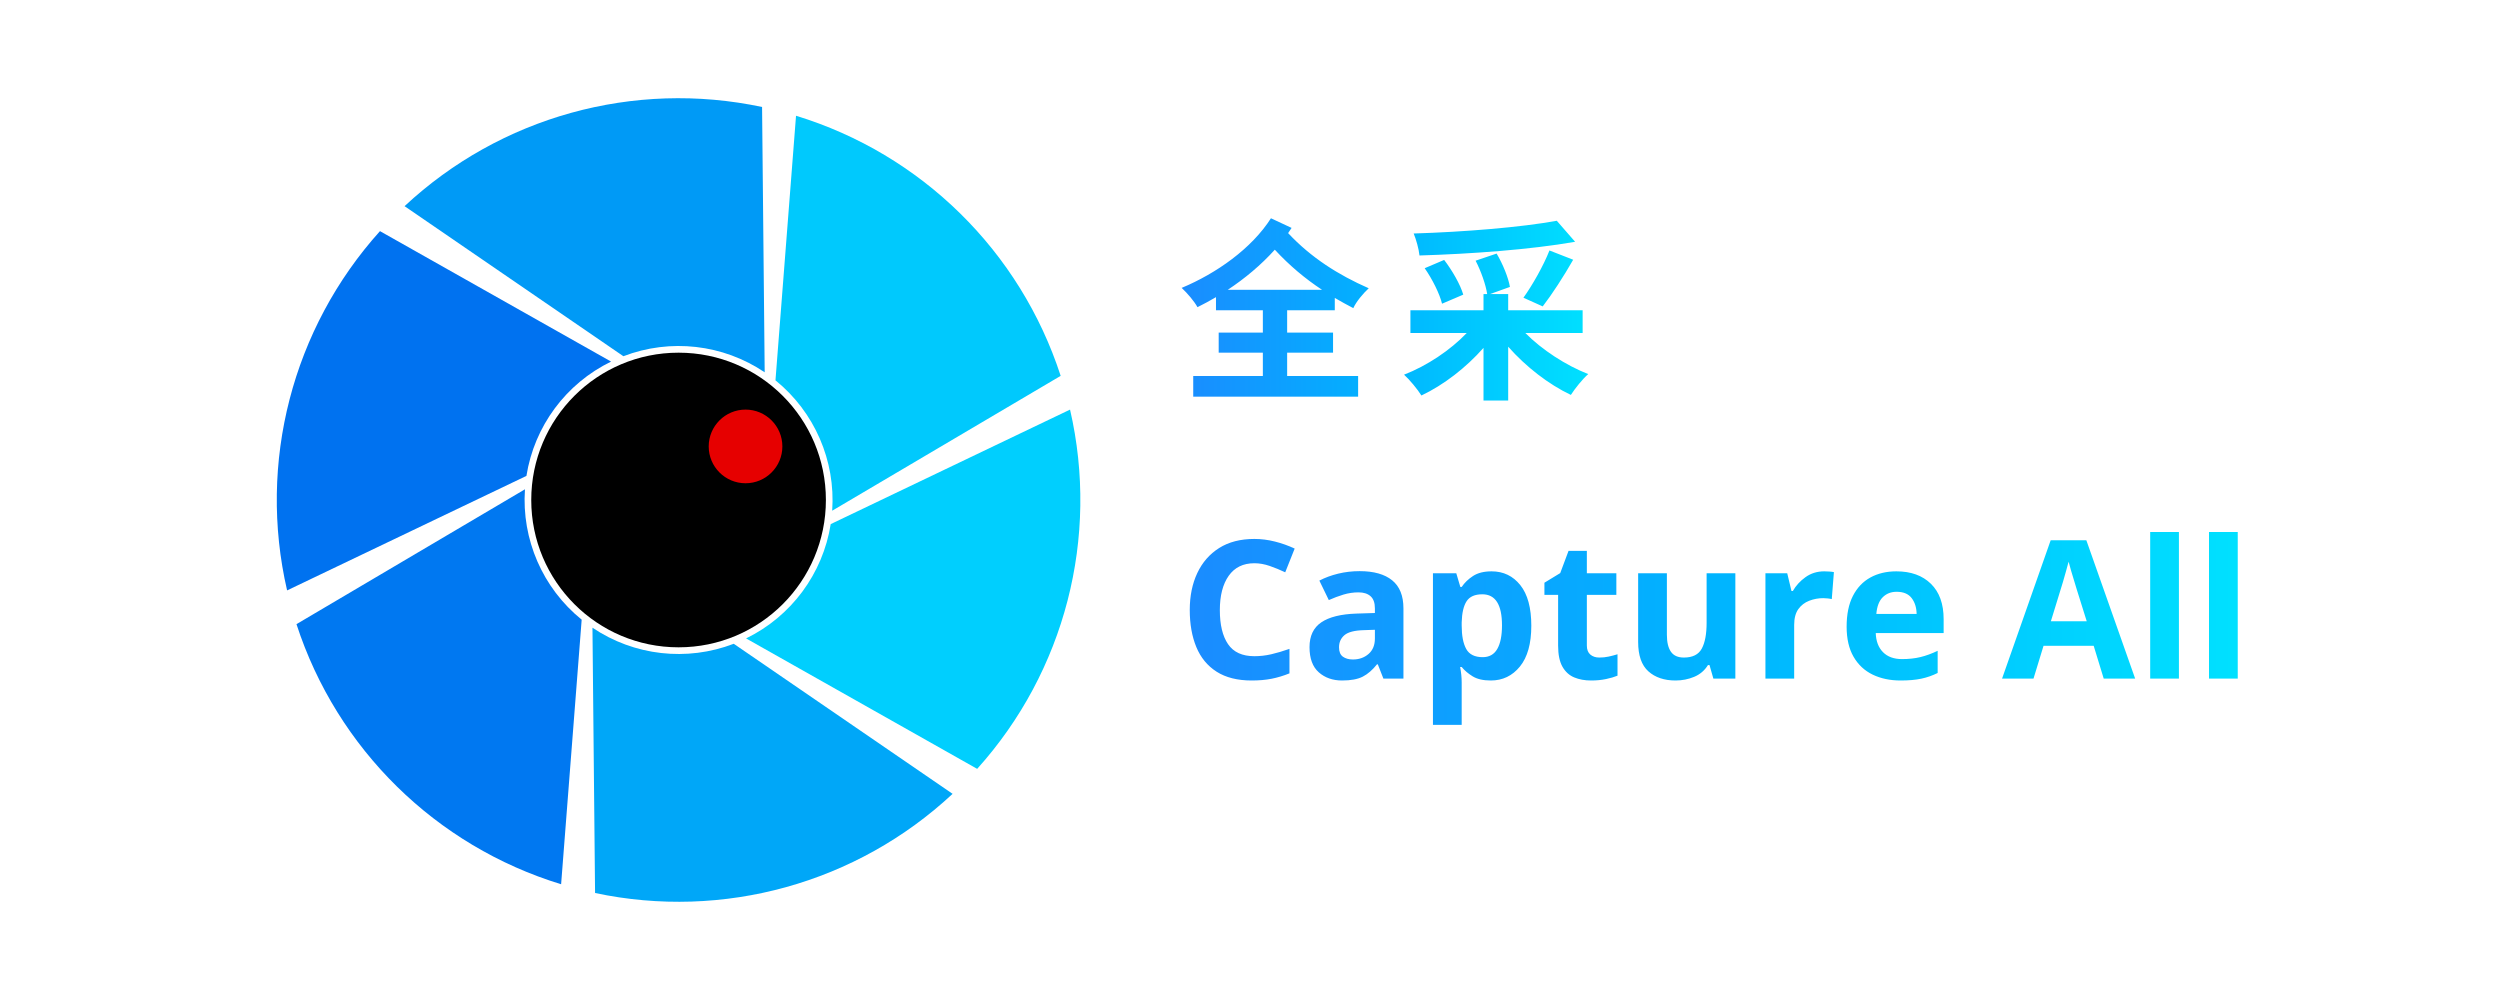
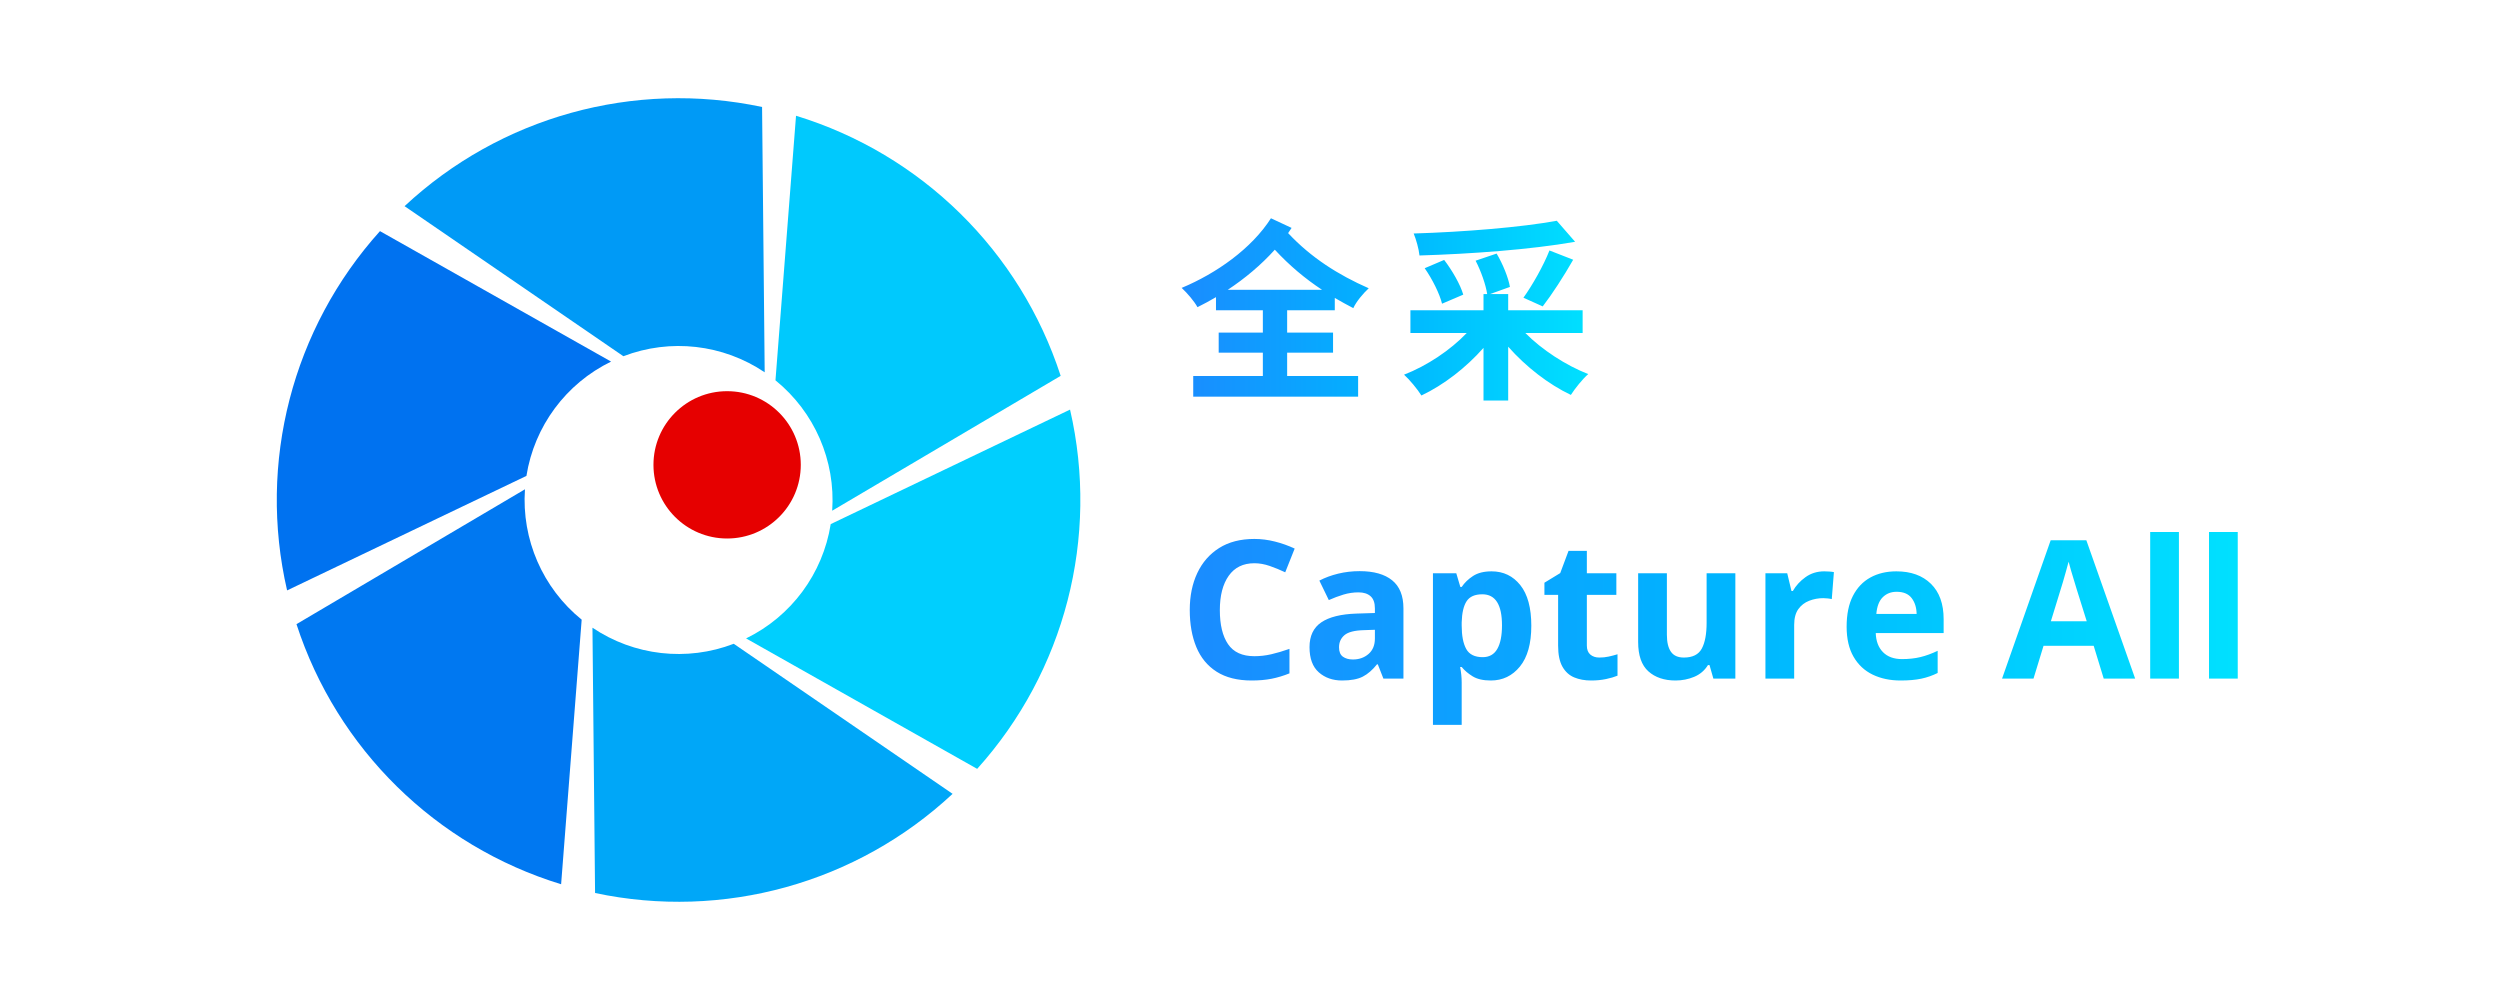
<svg xmlns="http://www.w3.org/2000/svg" width="1400" height="560" viewBox="0 0 1400 560" role="img" aria-label="Capture All 全采">
  <defs>
    <linearGradient id="text" x1="0" y1="0" x2="1" y2="0">
      <stop offset="0%" stop-color="#1a8cff" />
      <stop offset="50%" stop-color="#00b4ff" />
      <stop offset="100%" stop-color="#00e0ff" />
    </linearGradient>
  </defs>
  <g transform="translate(700,280)">
    <g transform="translate(-560,-240)">
      <g transform="scale(3.75)">
        <path fill="#00c9fd" d="M 121.06,45.46 A 60,60 0 0 0 81.54,6.62 L 78.47,46.13 A 23,23 0 0 1 86.94,65.60 Z" />
        <path fill="#009af6" d="M 76.47,5.31 A 60,60 0 0 0 23.08,20.12 L 55.76,42.53 A 23,23 0 0 1 76.86,44.93 Z" />
        <path fill="#0072f0" d="M 19.41,23.85 A 60,60 0 0 0 5.54,77.50 L 41.28,60.40 A 23,23 0 0 1 53.92,43.33 Z" />
        <path fill="#0078f1" d="M 6.94,82.54 A 60,60 0 0 0 46.46,121.38 L 49.53,81.87 A 23,23 0 0 1 41.06,62.40 Z" />
        <path fill="#00a7f8" d="M 51.53,122.69 A 60,60 0 0 0 104.92,107.88 L 72.24,85.47 A 23,23 0 0 1 51.14,83.07 Z" />
        <path fill="#00cffe" d="M 108.59,104.15 A 60,60 0 0 0 122.46,50.50 L 86.72,67.60 A 23,23 0 0 1 74.08,84.67 Z" />
-         <circle cx="64" cy="64" r="22" fill="#000" />
-         <circle cx="74" cy="56" r="5.5" fill="#e60000" />
+         <circle cx="71.25" cy="58.75" r="11" fill="#e60000" />
      </g>
      <g transform="translate(520.0,175.0)" fill="url(#text)" aria-label="全采">
        <path d="M51.732 -92.772C40.932 -75.816 21.168 -61.884 1.728 -53.784C4.968 -50.76 8.748 -46.332 10.584 -42.984C14.04 -44.712 17.496 -46.548 20.952 -48.6V-41.256H47.196V-28.728H22.464V-17.496H47.196V-4.428H8.208V7.128H100.548V-4.428H60.804V-17.496H86.508V-28.728H60.804V-41.256H87.48V-48.168C90.828 -46.224 94.284 -44.28 97.848 -42.444C99.576 -46.224 103.356 -50.652 106.488 -53.568C89.316 -61.128 74.196 -70.74 61.344 -84.456L63.288 -87.372ZM27.54 -52.704C37.152 -59.076 46.224 -66.636 53.892 -75.168C62.208 -66.204 70.848 -58.968 80.352 -52.704Z M207.7 -74.736C204.352 -66.204 198.088 -55.188 193.12 -48.276L203.92 -43.416C209.104 -50.112 215.692 -60.264 220.984 -69.552ZM137.824 -64.8C142.144 -58.644 146.248 -50.328 147.544 -44.928L159.424 -50.004C157.804 -55.62 153.268 -63.504 148.732 -69.444ZM211.804 -91.368C191.716 -87.696 159.856 -85.104 131.668 -84.24C132.964 -81.108 134.584 -75.492 134.908 -71.928C163.42 -72.792 196.792 -75.168 222.064 -79.596ZM129.832 -41.256V-28.512H161.368C152.188 -18.9 139.12 -10.152 126.268 -5.184C129.4 -2.376 133.828 3.024 135.988 6.48C148.516 0.54 160.936 -9.072 170.764 -20.196V9.288H184.588V-20.844C194.524 -9.612 207.16 0.216 219.688 6.156C221.956 2.592 226.276 -2.808 229.408 -5.508C216.772 -10.476 203.488 -19.116 194.2 -28.512H226.276V-41.256H184.588V-50.328H174.436L185.56 -54.324C184.696 -59.508 181.564 -67.176 178.108 -73.008L166.336 -69.012C169.36 -63.18 172.06 -55.512 172.816 -50.328H170.764V-41.256Z" />
      </g>
      <g transform="translate(520.0,340.0)" fill="url(#text)" aria-label="Capture All">
        <path d="M42.444 -64.584Q33.048 -64.584 28.08 -57.564Q23.112 -50.544 23.112 -38.34Q23.112 -26.028 27.702 -19.278Q32.292 -12.528 42.444 -12.528Q47.196 -12.528 51.894 -13.608Q56.592 -14.688 62.1 -16.632V-2.916Q57.024 -0.864 52.056 0.108Q47.088 1.08 40.932 1.08Q29.052 1.08 21.33 -3.834Q13.608 -8.748 9.936 -17.658Q6.264 -26.568 6.264 -38.448Q6.264 -50.112 10.476 -59.076Q14.688 -68.04 22.734 -73.116Q30.78 -78.192 42.444 -78.192Q48.168 -78.192 53.946 -76.734Q59.724 -75.276 65.016 -72.792L59.724 -59.508Q55.404 -61.56 51.03 -63.072Q46.656 -64.584 42.444 -64.584Z M101.412 -60.156Q113.292 -60.156 119.61 -55.026Q125.928 -49.896 125.928 -39.312V0.0H114.696L111.564 -7.992H111.132Q107.352 -3.24 103.14 -1.08Q98.928 1.08 91.584 1.08Q83.7 1.08 78.516 -3.51Q73.332 -8.1 73.332 -17.604Q73.332 -27.0 79.92 -31.482Q86.508 -35.964 99.684 -36.396L109.944 -36.72V-39.312Q109.944 -43.956 107.514 -46.116Q105.084 -48.276 100.764 -48.276Q96.444 -48.276 92.34 -47.034Q88.236 -45.792 84.132 -43.956L78.84 -54.864Q83.592 -57.348 89.37 -58.752Q95.148 -60.156 101.412 -60.156ZM103.68 -27.108Q95.904 -26.892 92.88 -24.3Q89.856 -21.708 89.856 -17.496Q89.856 -13.824 92.016 -12.258Q94.176 -10.692 97.632 -10.692Q102.816 -10.692 106.38 -13.77Q109.944 -16.848 109.944 -22.464V-27.324Z M175.284 -60.048Q185.22 -60.048 191.376 -52.326Q197.532 -44.604 197.532 -29.592Q197.532 -14.58 191.16 -6.75Q184.788 1.08 174.852 1.08Q168.48 1.08 164.7 -1.242Q160.92 -3.564 158.544 -6.48H157.68Q158.544 -1.944 158.544 2.16V25.92H142.452V-58.968H155.52L157.788 -51.3H158.544Q160.92 -54.864 164.916 -57.456Q168.912 -60.048 175.284 -60.048ZM170.1 -47.196Q163.836 -47.196 161.298 -43.308Q158.76 -39.42 158.544 -31.428V-29.7Q158.544 -21.168 161.082 -16.578Q163.62 -11.988 170.316 -11.988Q175.824 -11.988 178.47 -16.578Q181.116 -21.168 181.116 -29.808Q181.116 -47.196 170.1 -47.196Z M235.656 -11.772Q238.356 -11.772 240.84 -12.312Q243.324 -12.852 245.808 -13.608V-1.62Q243.216 -0.54 239.382 0.27Q235.548 1.08 231.012 1.08Q225.72 1.08 221.562 -0.648Q217.404 -2.376 214.974 -6.642Q212.544 -10.908 212.544 -18.468V-46.872H204.876V-53.676L213.732 -59.076L218.376 -71.496H228.636V-58.968H245.16V-46.872H228.636V-18.468Q228.636 -15.12 230.58 -13.446Q232.524 -11.772 235.656 -11.772Z M311.796 -58.968V0.0H299.484L297.324 -7.56H296.46Q293.652 -3.024 288.738 -0.972Q283.824 1.08 278.316 1.08Q268.812 1.08 263.088 -4.05Q257.364 -9.18 257.364 -20.52V-58.968H273.456V-24.516Q273.456 -18.252 275.724 -15.012Q277.992 -11.772 282.96 -11.772Q290.304 -11.772 293.004 -16.794Q295.704 -21.816 295.704 -31.212V-58.968Z M361.584 -60.048Q362.772 -60.048 364.392 -59.94Q366.012 -59.832 366.984 -59.616L365.796 -44.496Q365.04 -44.712 363.582 -44.874Q362.124 -45.036 361.044 -45.036Q356.94 -45.036 353.16 -43.578Q349.38 -42.12 347.058 -38.88Q344.736 -35.64 344.736 -30.024V0.0H328.644V-58.968H340.848L343.224 -49.032H343.98Q346.572 -53.568 351.108 -56.808Q355.644 -60.048 361.584 -60.048Z M401.976 -60.048Q414.18 -60.048 421.308 -53.082Q428.436 -46.116 428.436 -33.264V-25.488H390.42Q390.636 -18.684 394.47 -14.796Q398.304 -10.908 405.108 -10.908Q410.832 -10.908 415.476 -12.042Q420.12 -13.176 425.088 -15.552V-3.132Q420.768 -0.972 415.962 0.054Q411.156 1.08 404.352 1.08Q395.496 1.08 388.692 -2.214Q381.888 -5.508 378.0 -12.204Q374.112 -18.9 374.112 -29.052Q374.112 -39.42 377.622 -46.278Q381.132 -53.136 387.396 -56.592Q393.66 -60.048 401.976 -60.048ZM402.084 -48.6Q397.44 -48.6 394.362 -45.576Q391.284 -42.552 390.744 -36.18H413.316Q413.208 -41.58 410.508 -45.09Q407.808 -48.6 402.084 -48.6Z M518.076 0.0 512.46 -18.36H484.38L478.764 0.0H461.16L488.376 -77.436H508.356L535.68 0.0ZM502.956 -50.004Q502.416 -51.84 501.552 -54.648Q500.688 -57.456 499.824 -60.372Q498.96 -63.288 498.42 -65.448Q497.88 -63.288 496.962 -60.102Q496.044 -56.916 495.234 -54.054Q494.424 -51.192 493.992 -50.004L488.484 -32.076H508.572Z M560.196 0.0H544.104V-82.08H560.196Z M593.136 0.0H577.044V-82.08H593.136Z" />
      </g>
    </g>
  </g>
</svg>
